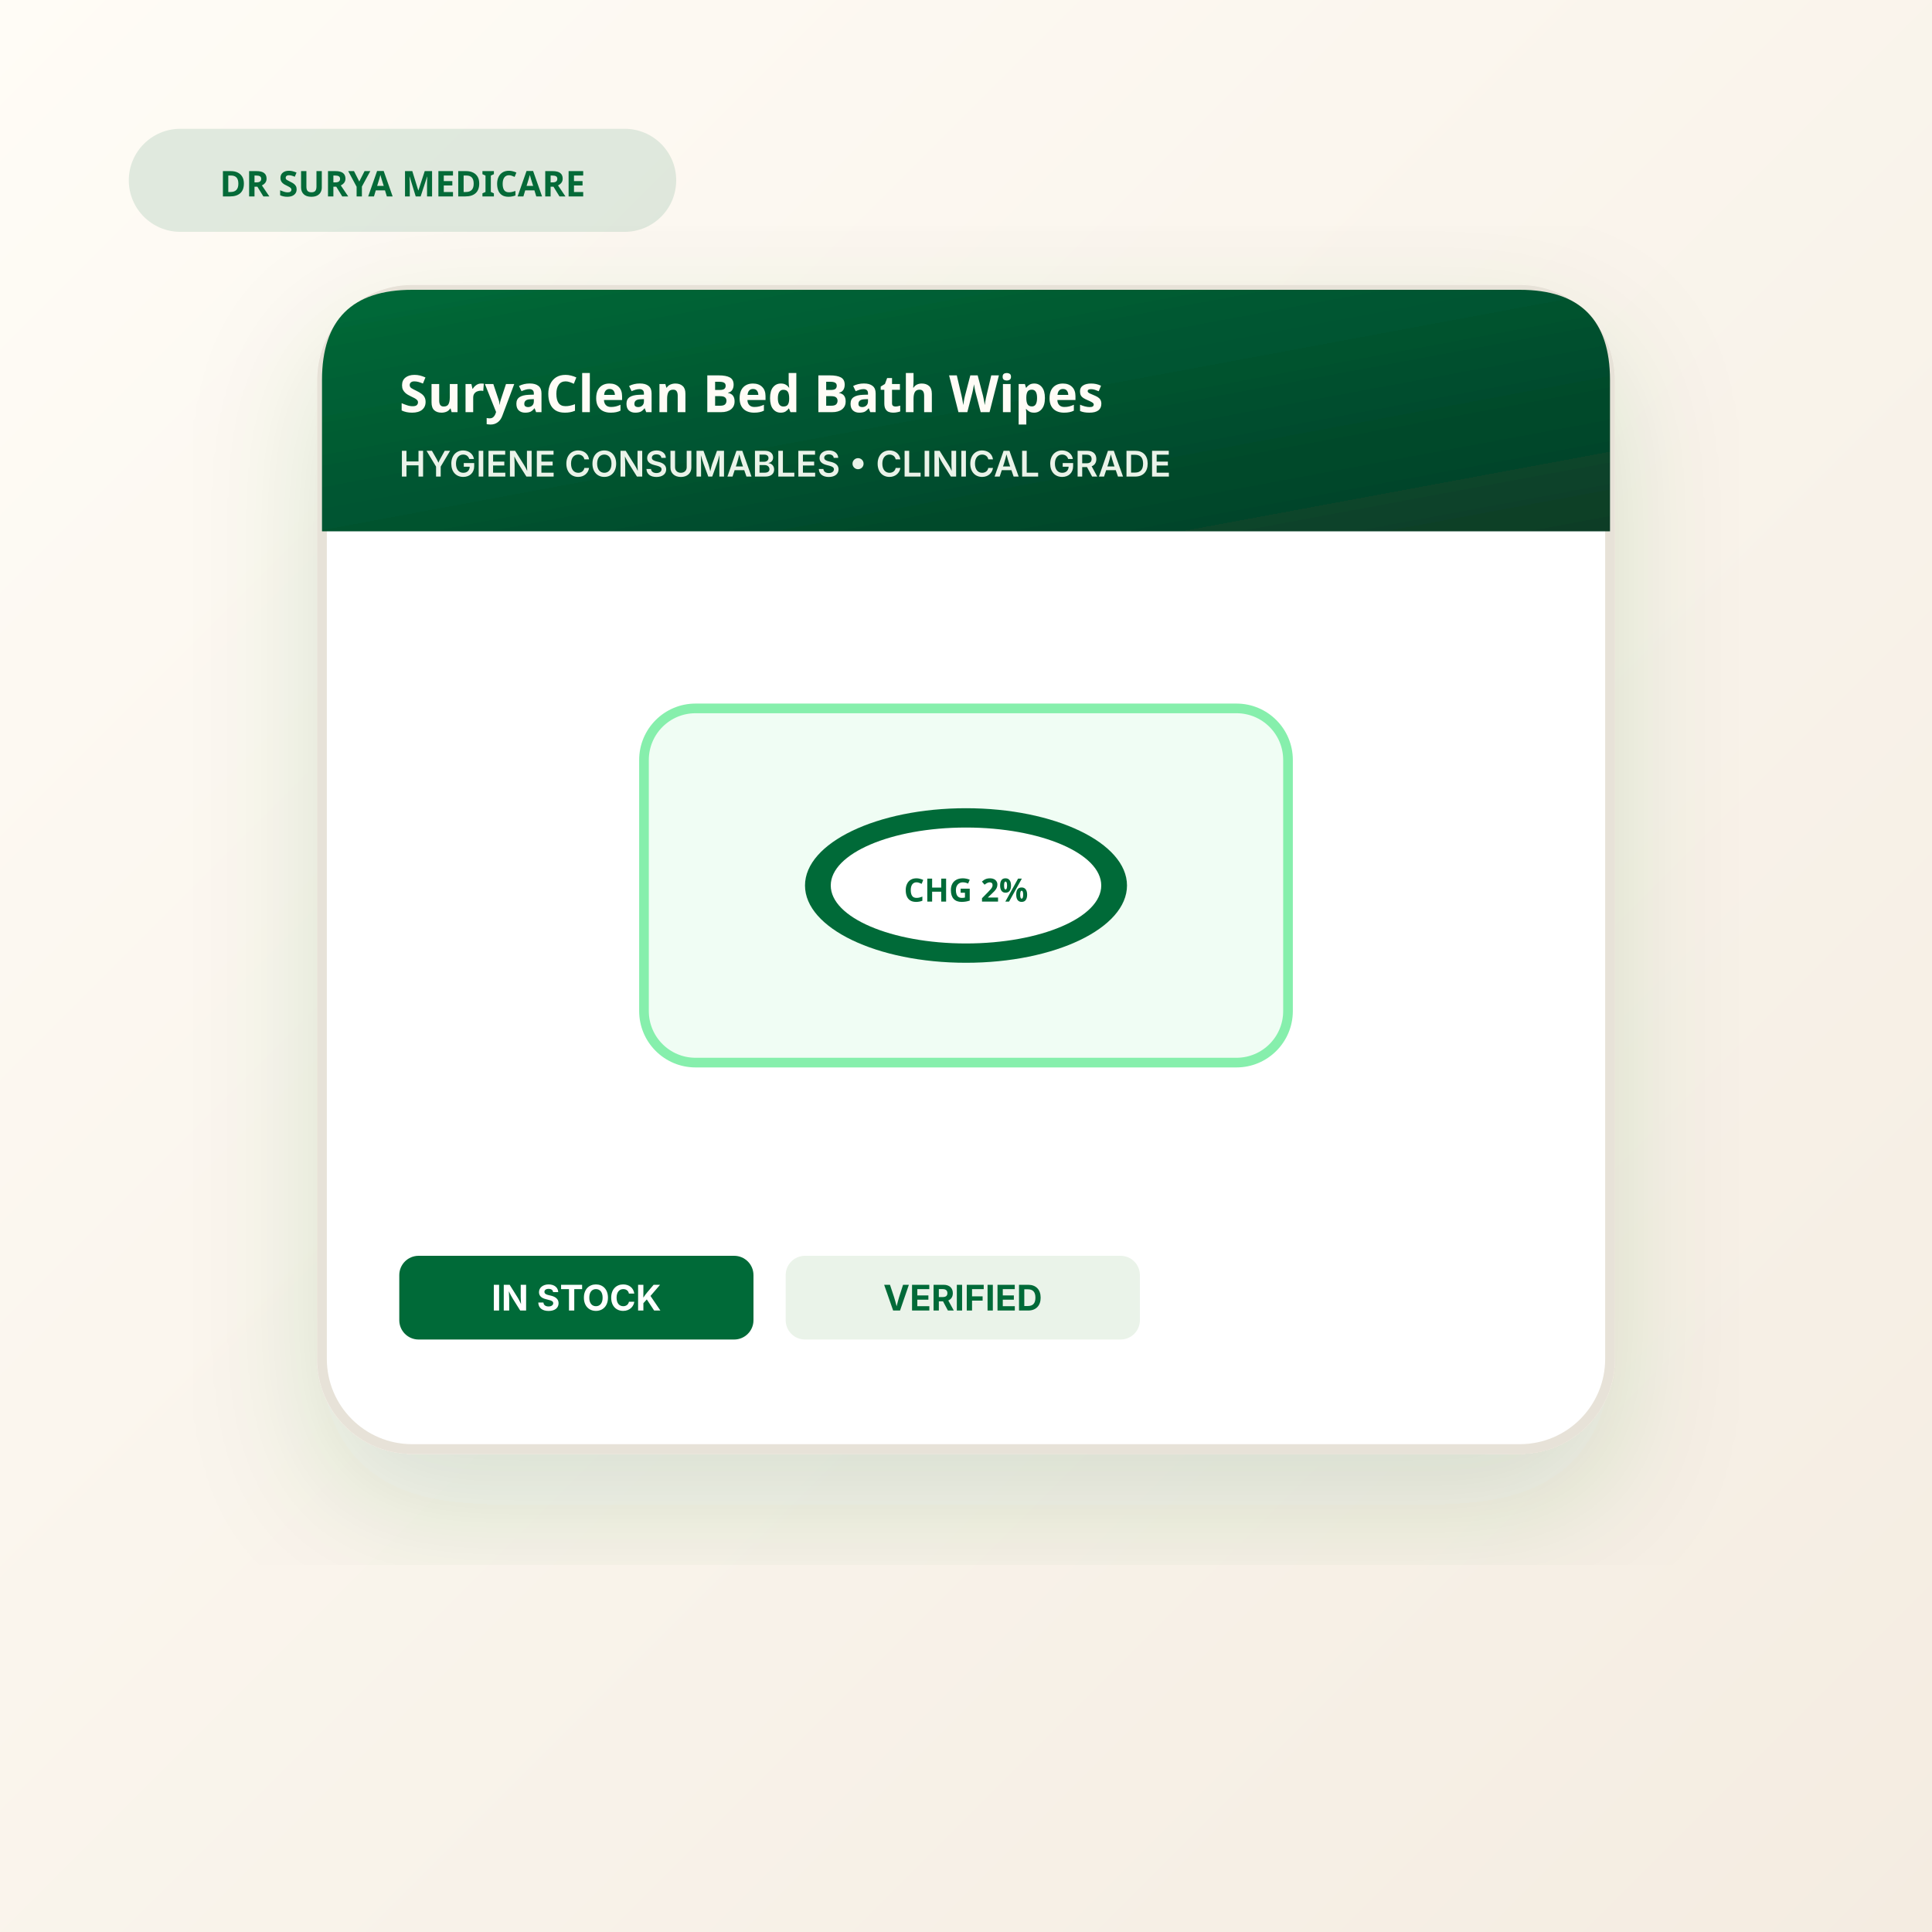
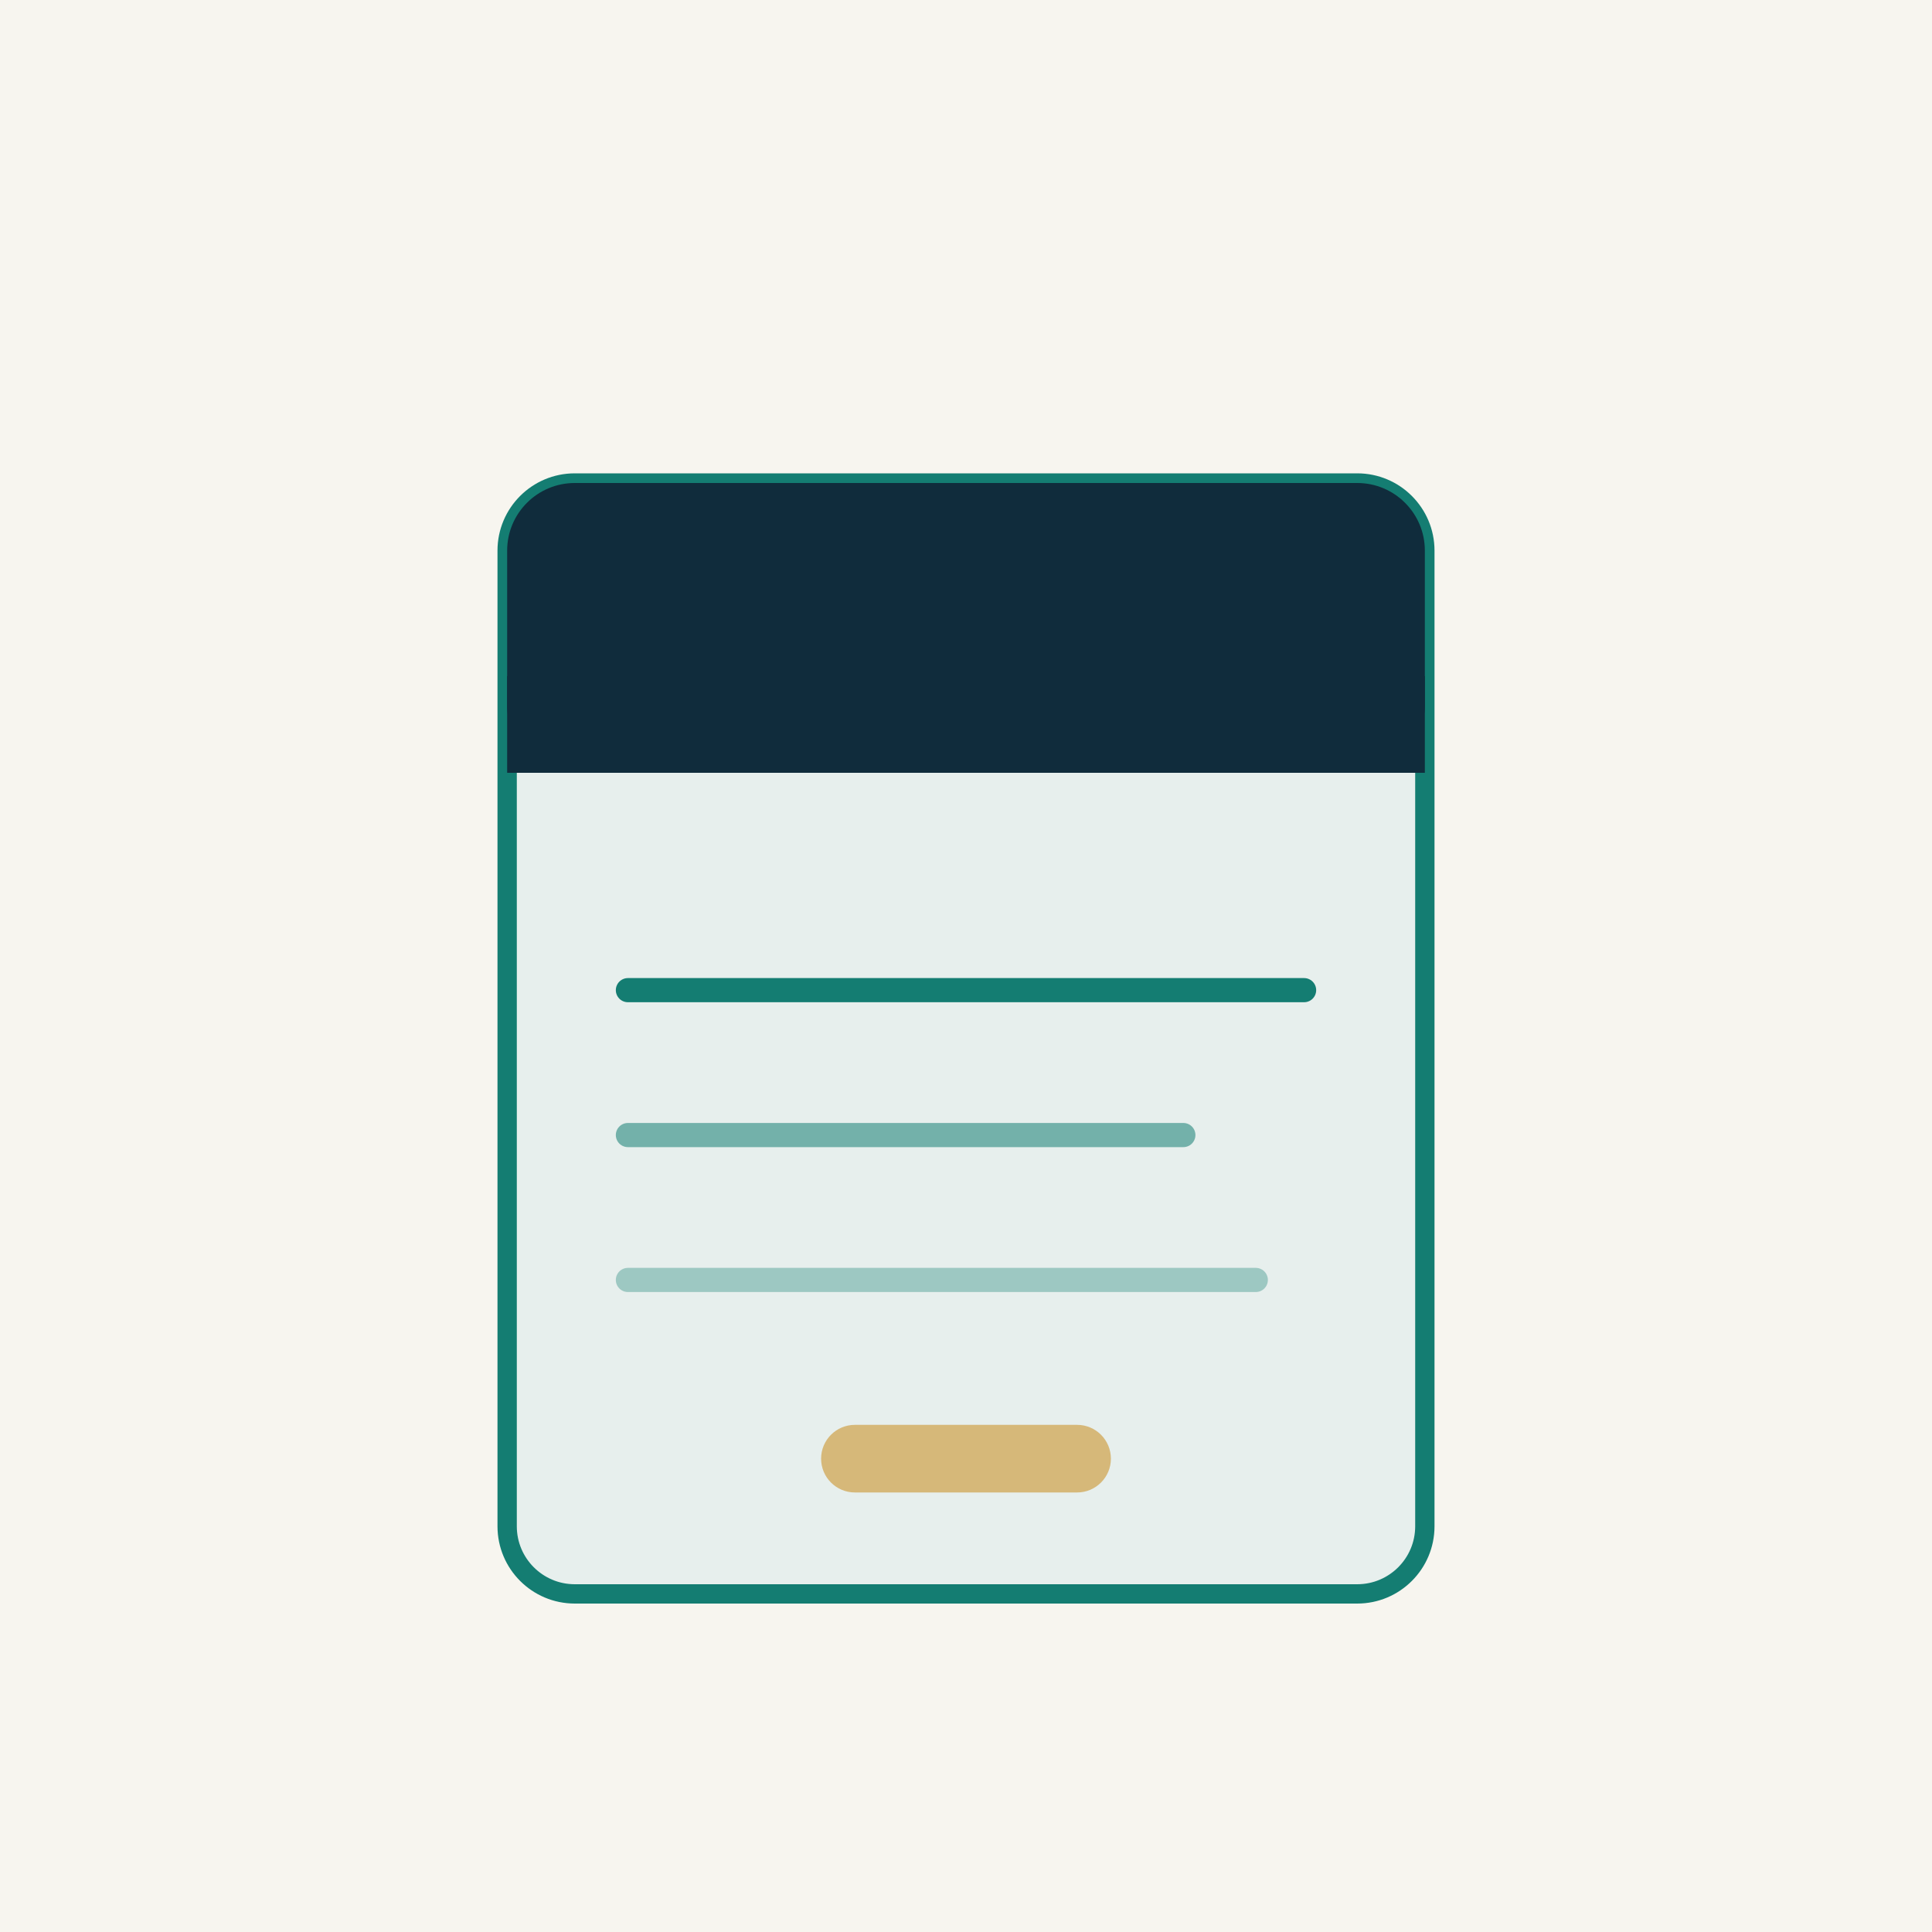
- <svg xmlns="http://www.w3.org/2000/svg" viewBox="0 0 600 600" width="600" height="600">
-   <defs>
-     <linearGradient id="bg_wipes" x1="0" y1="0" x2="1" y2="1">
-       <stop offset="0%" stop-color="#FFFCF6" />
-       <stop offset="100%" stop-color="#F4ECE1" />
-     </linearGradient>
-     <linearGradient id="card_wipes" x1="0" y1="0" x2="1" y2="1">
-       <stop offset="0%" stop-color="#046A38" />
-       <stop offset="100%" stop-color="#073D27" />
-     </linearGradient>
-     <filter id="sh_wipes" x="-10%" y="-10%" width="120%" height="120%">
-       <feDropShadow dx="0" dy="16" stdDeviation="20" flood-color="#046A38" flood-opacity="0.14" />
-     </filter>
-   </defs>
-   <rect width="600" height="600" fill="url(#bg_wipes)" />
-   <circle cx="300" cy="270" r="180" fill="#046A38" opacity="0.08" />
-   <g filter="url(#sh_wipes)" transform="translate(100, 90)">
-     <rect x="0" y="0" width="400" height="360" rx="28" fill="white" stroke="#E7E2D8" stroke-width="3" />
-     <path d="M0 28 Q0 0 28 0 L372 0 Q400 0 400 28 L400 75 L0 75 Z" fill="url(#card_wipes)" />
-     <text x="24" y="38" font-family="Plus Jakarta Sans, sans-serif" font-weight="800" font-size="16" fill="#FFFCF6">SuryaClean Bed Bath Wipes</text>
-     <text x="24" y="58" font-family="Inter, sans-serif" font-weight="600" font-size="11" fill="#EAF3E9">HYGIENE CONSUMABLES • CLINICAL GRADE</text>
-     <g transform="translate(80, 110)">
-       <rect x="20" y="20" width="200" height="110" rx="16" fill="#f0fdf4" stroke="#86efac" stroke-width="3" />
-       <ellipse cx="120" cy="75" rx="50" ry="24" fill="#046A38" />
-       <ellipse cx="120" cy="75" rx="42" ry="18" fill="white" />
-       <text x="120" y="80" font-family="Plus Jakarta Sans, sans-serif" font-weight="800" font-size="10" fill="#046A38" text-anchor="middle">CHG 2%</text>
-     </g>
-     <rect x="24" y="300" width="110" height="26" rx="6" fill="#046A38" />
-     <text x="79" y="317" font-family="Inter, sans-serif" font-weight="700" font-size="11" fill="white" text-anchor="middle">IN STOCK</text>
-     <rect x="144" y="300" width="110" height="26" rx="6" fill="#EAF3E9" />
-     <text x="199" y="317" font-family="Inter, sans-serif" font-weight="700" font-size="11" fill="#046A38" text-anchor="middle">VERIFIED</text>
+ <svg xmlns="http://www.w3.org/2000/svg" viewBox="0 0 800 800">
+   <rect width="800" height="800" fill="#F7F5EF" />
+   <g transform="translate(190 160)">
+     <rect x="20" y="40" width="380" height="460" rx="28" fill="#E7EFED" stroke="#147D72" stroke-width="8" />
+     <rect x="20" y="40" width="380" height="120" rx="28" fill="#102C3C" />
+     <rect x="20" y="120" width="380" height="40" fill="#102C3C" />
+     <path d="M70 250 H350" stroke="#147D72" stroke-width="10" stroke-linecap="round" />
+     <path d="M70 310 H300" stroke="#147D72" stroke-width="10" stroke-linecap="round" opacity="0.55" />
+     <path d="M70 370 H330" stroke="#147D72" stroke-width="10" stroke-linecap="round" opacity="0.35" />
+     <rect x="150" y="430" width="120" height="28" rx="14" fill="#D6B879" />
  </g>
-   <rect x="40" y="40" width="170" height="32" rx="16" fill="#046A38" opacity="0.12" />
-   <text x="125" y="61" font-family="Plus Jakarta Sans, sans-serif" font-weight="700" font-size="11" fill="#046A38" text-anchor="middle">DR SURYA MEDICARE</text>
</svg>
